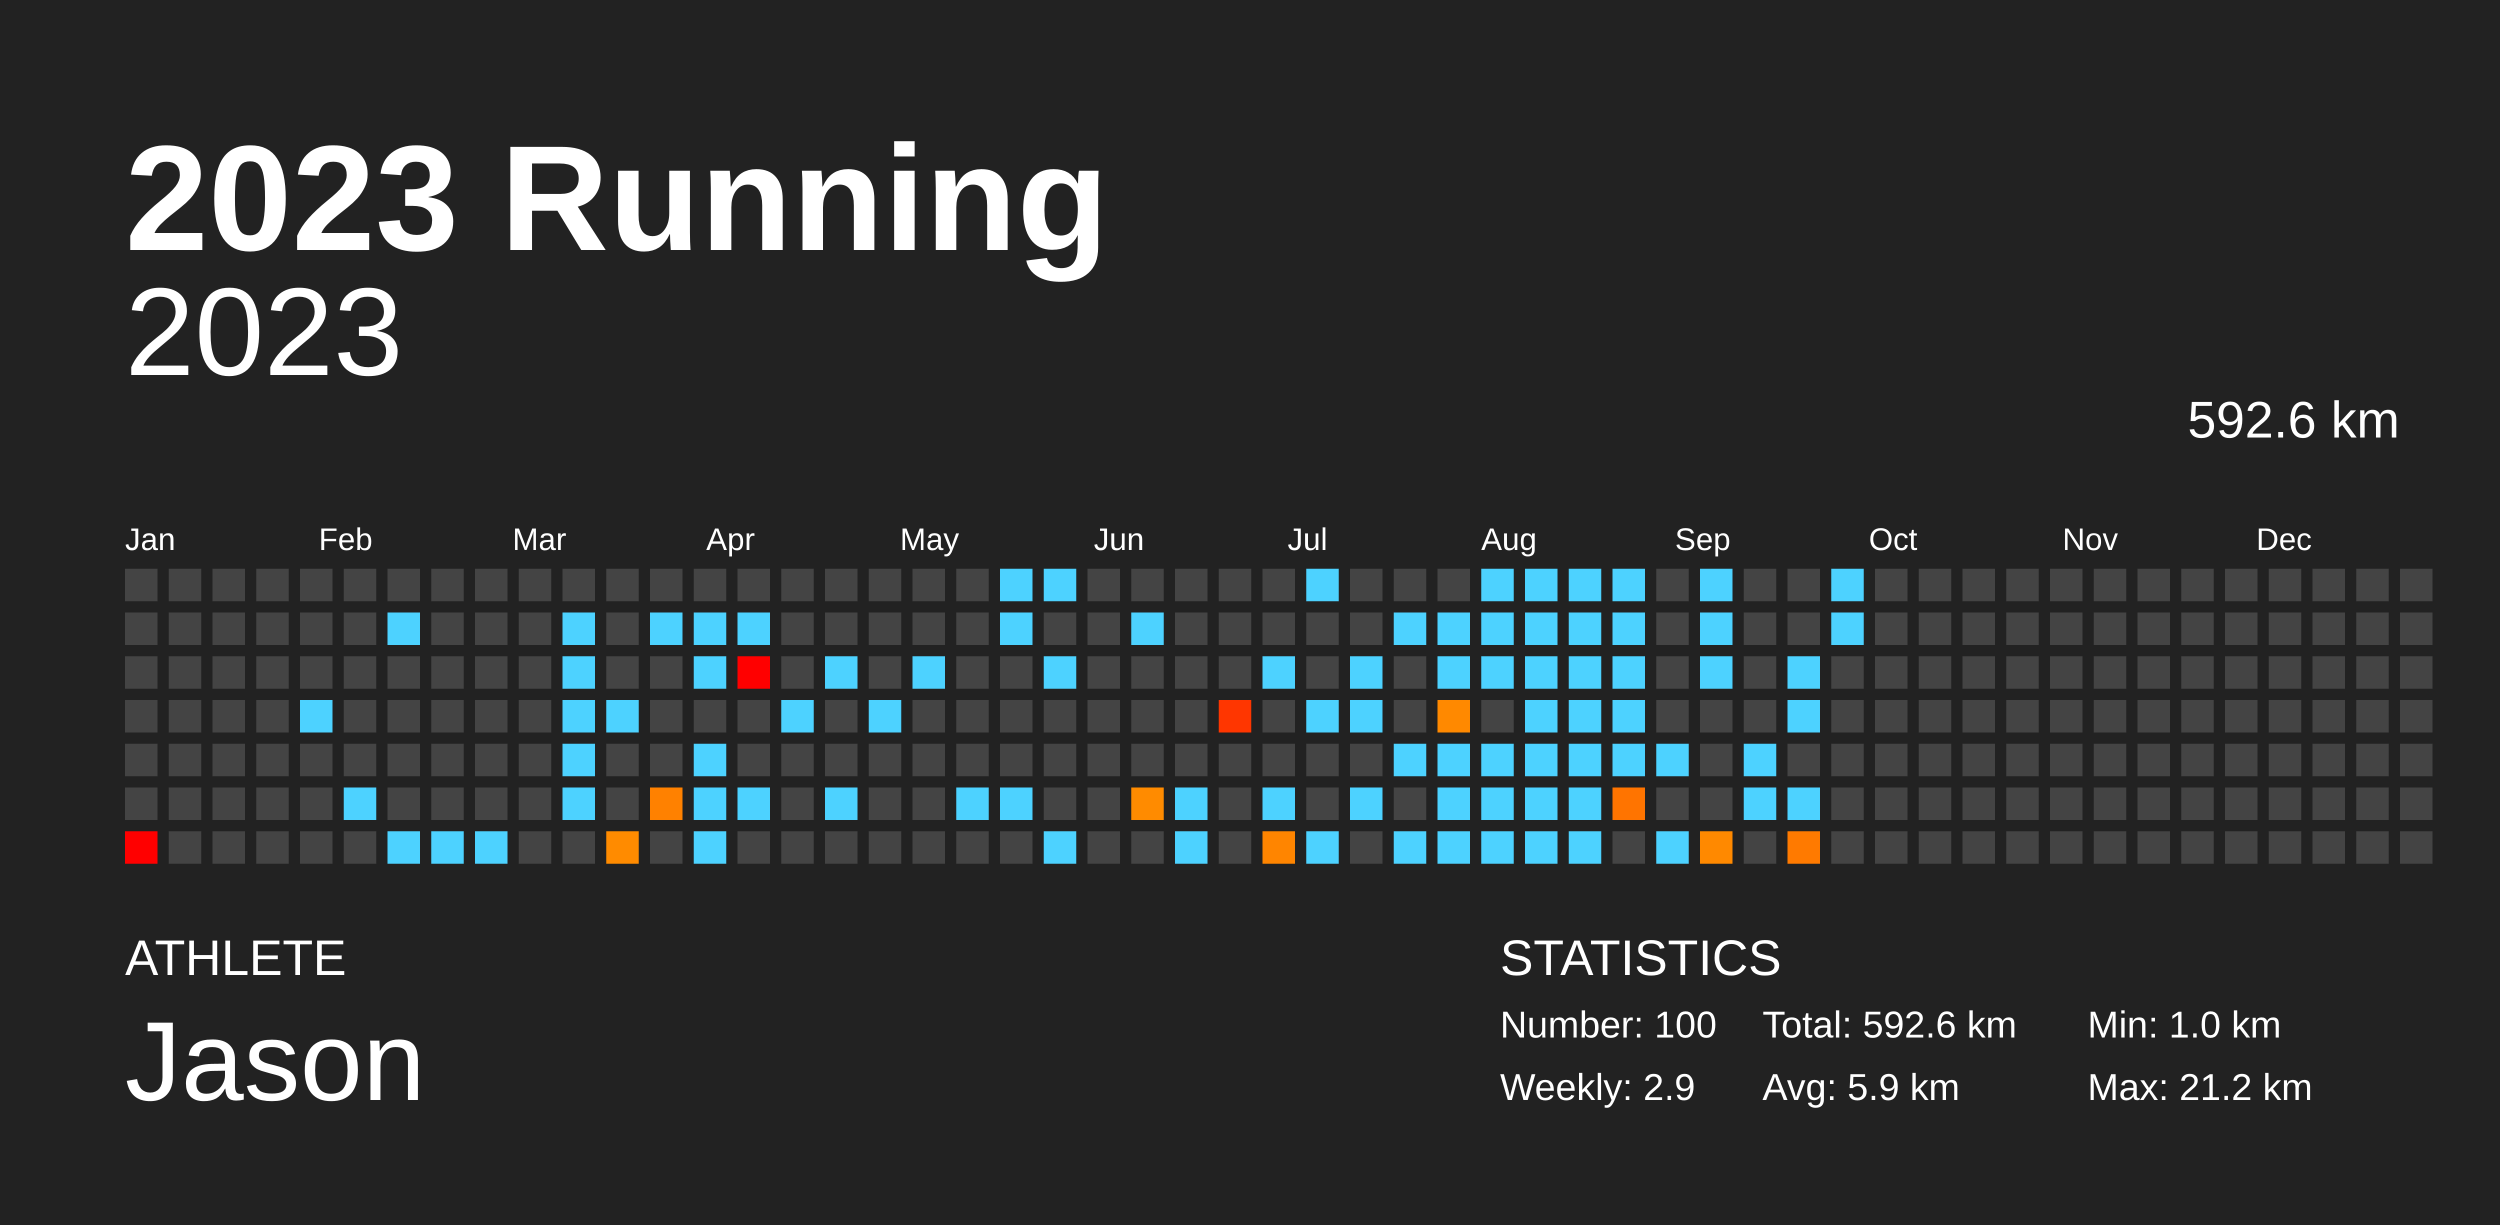
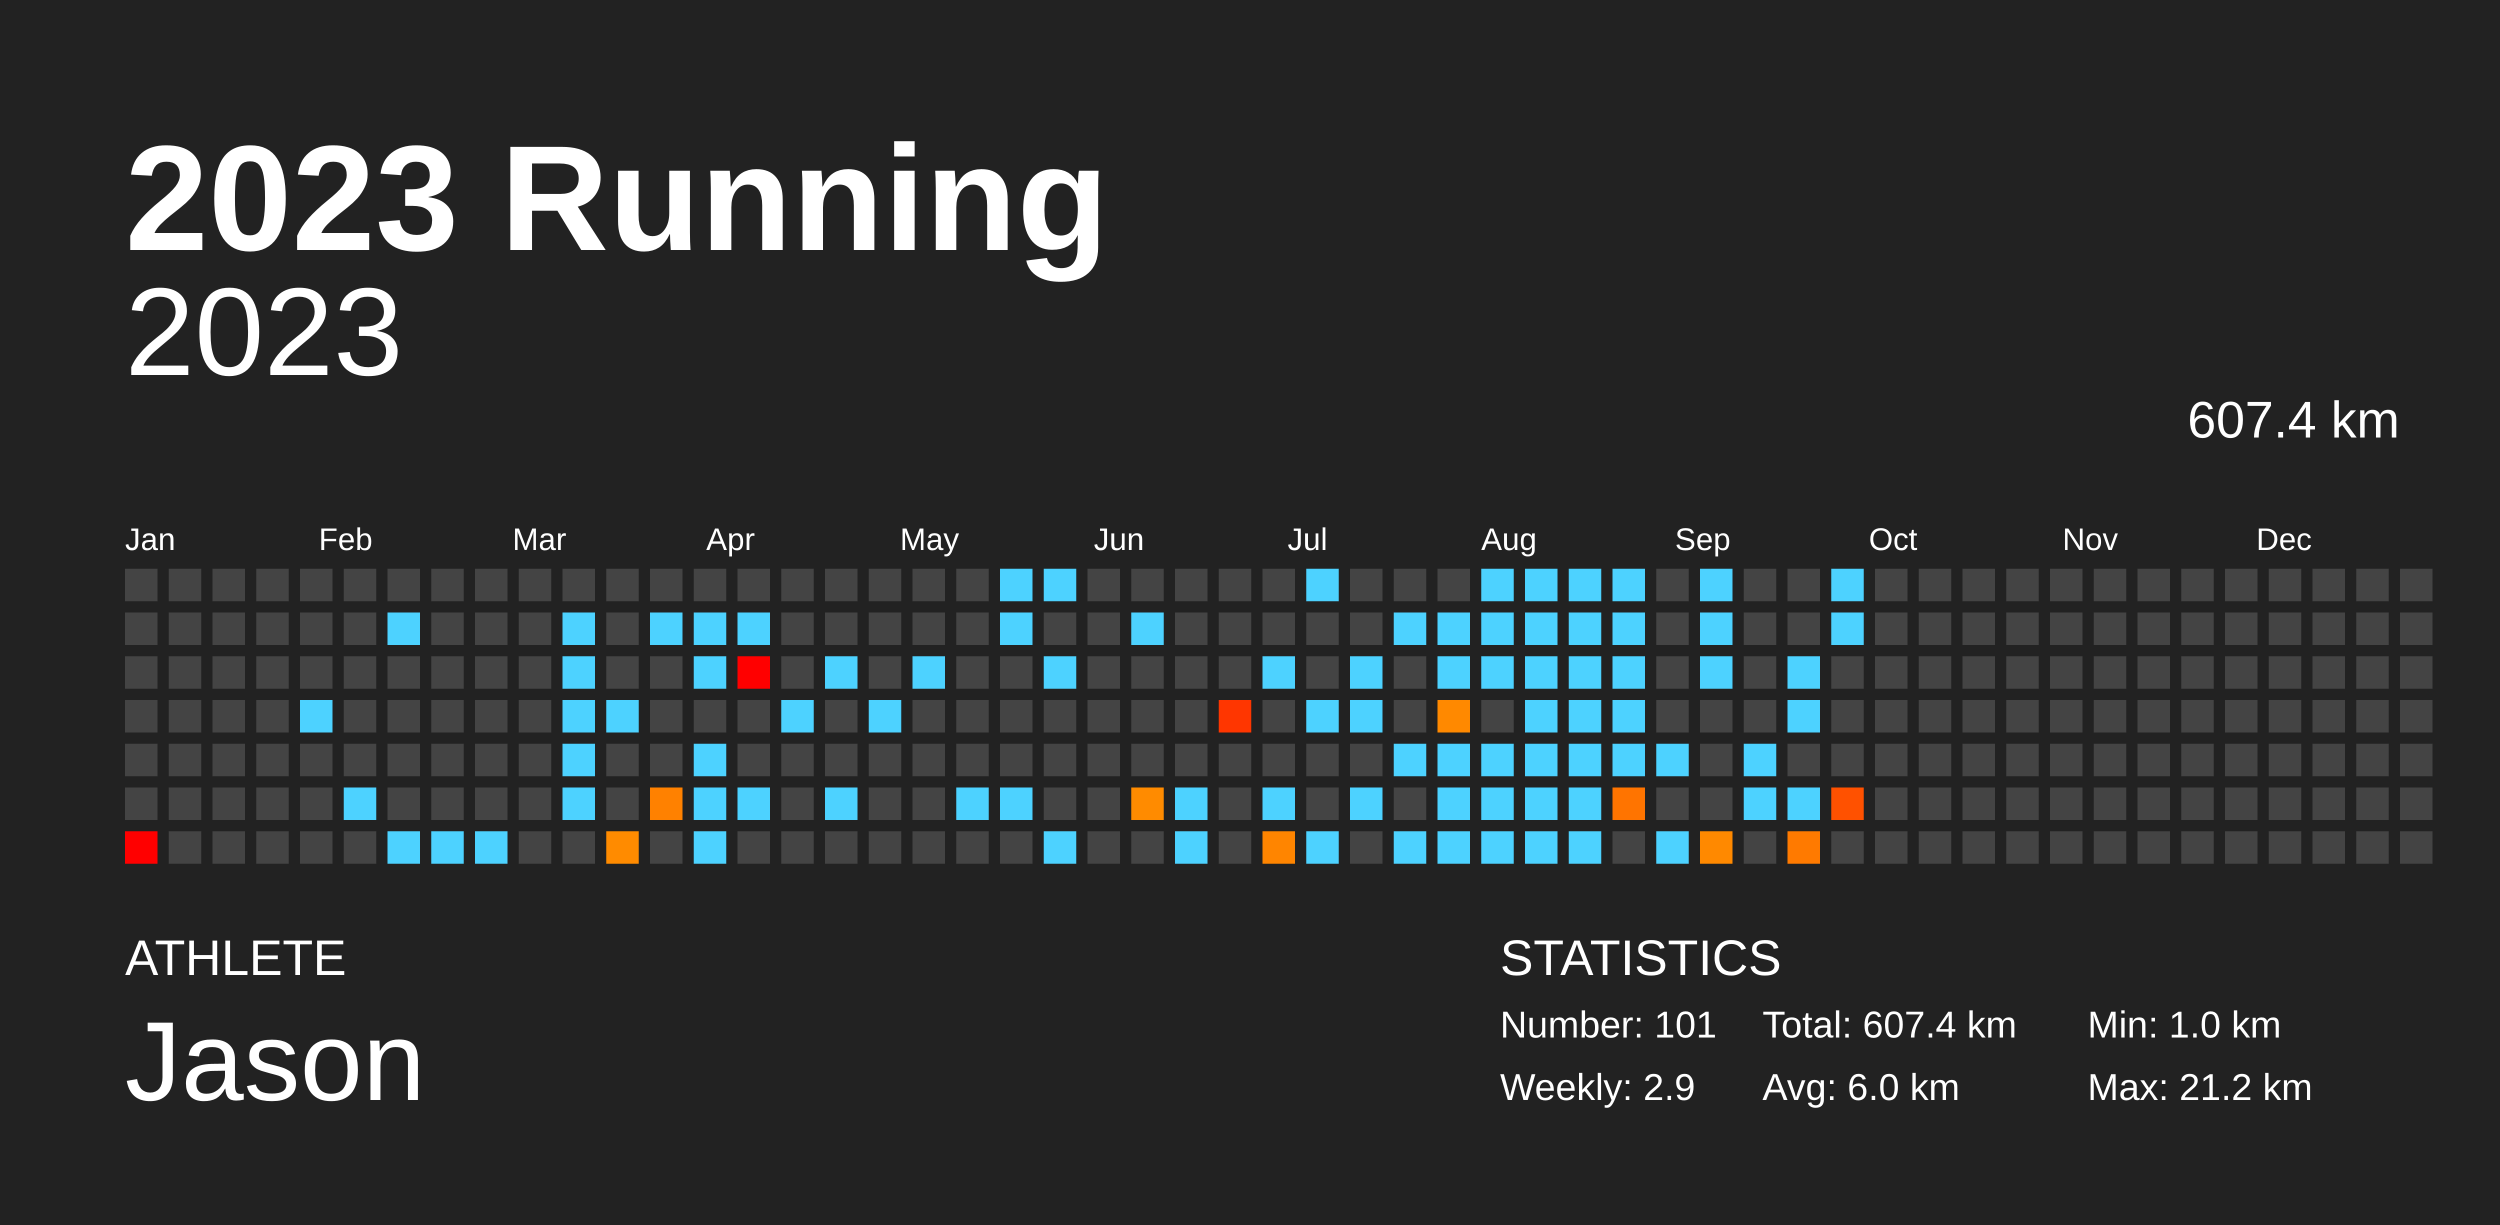
<svg xmlns="http://www.w3.org/2000/svg" baseProfile="full" height="98mm" version="1.1" viewBox="0,0,200,98" width="200mm">
  <defs />
  <rect fill="#222222" height="98" width="200" x="0" y="0" />
  <text fill="#FFFFFF" style="font-size:12px; font-family:Arial; font-weight:bold;" x="10" y="20">2023 Running</text>
  <text fill="#FFFFFF" style="font-size:4px; font-family:Arial" x="10" y="78">ATHLETE</text>
  <text fill="#FFFFFF" style="font-size:9px; font-family:Arial" x="10" y="88">Jason</text>
  <text fill="#FFFFFF" style="font-size:4px; font-family:Arial" x="120" y="78">STATISTICS</text>
-   <text fill="#FFFFFF" style="font-size:3px; font-family:Arial" x="120" y="83">Number: 100</text>
+   <text fill="#FFFFFF" style="font-size:3px; font-family:Arial" x="120" y="83">Number: 101</text>
  <text fill="#FFFFFF" style="font-size:3px; font-family:Arial" x="120" y="88">Weekly: 2.9</text>
-   <text fill="#FFFFFF" style="font-size:3px; font-family:Arial" x="141" y="83">Total: 592.6 km</text>
-   <text fill="#FFFFFF" style="font-size:3px; font-family:Arial" x="141" y="88">Avg: 5.9 km</text>
+   <text fill="#FFFFFF" style="font-size:3px; font-family:Arial" x="141" y="83">Total: 607.4 km</text>
+   <text fill="#FFFFFF" style="font-size:3px; font-family:Arial" x="141" y="88">Avg: 6.0 km</text>
  <text fill="#FFFFFF" style="font-size:3px; font-family:Arial" x="167" y="83">Min: 1.0 km</text>
  <text fill="#FFFFFF" style="font-size:3px; font-family:Arial" x="167" y="88">Max: 21.2 km</text>
  <text alignment-baseline="hanging" fill="#FFFFFF" style="font-size:10.0px; font-family:Arial;" x="10" y="30">2023</text>
-   <text alignment-baseline="hanging" fill="#FFFFFF" style="font-size:4.125px; font-family:Arial;" x="175" y="35">592.6 km</text>
+   <text alignment-baseline="hanging" fill="#FFFFFF" style="font-size:4.125px; font-family:Arial;" x="175" y="35">607.4 km</text>
  <text fill="#FFFFFF" style="font-size:2.5px; font-family:Arial" x="10.0" y="44">Jan</text>
  <text fill="#FFFFFF" style="font-size:2.5px; font-family:Arial" x="25.5" y="44">Feb</text>
  <text fill="#FFFFFF" style="font-size:2.5px; font-family:Arial" x="41.0" y="44">Mar</text>
  <text fill="#FFFFFF" style="font-size:2.5px; font-family:Arial" x="56.5" y="44">Apr</text>
  <text fill="#FFFFFF" style="font-size:2.5px; font-family:Arial" x="72.0" y="44">May</text>
  <text fill="#FFFFFF" style="font-size:2.5px; font-family:Arial" x="87.5" y="44">Jun</text>
  <text fill="#FFFFFF" style="font-size:2.5px; font-family:Arial" x="103.0" y="44">Jul</text>
  <text fill="#FFFFFF" style="font-size:2.5px; font-family:Arial" x="118.5" y="44">Aug</text>
  <text fill="#FFFFFF" style="font-size:2.5px; font-family:Arial" x="134.0" y="44">Sep</text>
  <text fill="#FFFFFF" style="font-size:2.5px; font-family:Arial" x="149.5" y="44">Oct</text>
  <text fill="#FFFFFF" style="font-size:2.5px; font-family:Arial" x="165.0" y="44">Nov</text>
  <text fill="#FFFFFF" style="font-size:2.5px; font-family:Arial" x="180.5" y="44">Dec</text>
  <rect fill="#444444" height="2.6" width="2.6" x="10.0" y="45.5" />
  <rect fill="#444444" height="2.6" width="2.6" x="10.0" y="49.0" />
  <rect fill="#444444" height="2.6" width="2.6" x="10.0" y="52.5" />
  <rect fill="#444444" height="2.6" width="2.6" x="10.0" y="56.0" />
  <rect fill="#444444" height="2.6" width="2.6" x="10.0" y="59.5" />
  <rect fill="#444444" height="2.6" width="2.6" x="10.0" y="63.0" />
  <rect fill="red" height="2.6" width="2.6" x="10.0" y="66.5" />
  <rect fill="#444444" height="2.6" width="2.6" x="13.5" y="45.5" />
  <rect fill="#444444" height="2.6" width="2.6" x="13.5" y="49.0" />
  <rect fill="#444444" height="2.6" width="2.6" x="13.5" y="52.5" />
  <rect fill="#444444" height="2.6" width="2.6" x="13.5" y="56.0" />
  <rect fill="#444444" height="2.6" width="2.6" x="13.5" y="59.5" />
  <rect fill="#444444" height="2.6" width="2.6" x="13.5" y="63.0" />
  <rect fill="#444444" height="2.6" width="2.6" x="13.5" y="66.5" />
  <rect fill="#444444" height="2.6" width="2.6" x="17.0" y="45.5" />
  <rect fill="#444444" height="2.6" width="2.6" x="17.0" y="49.0" />
  <rect fill="#444444" height="2.6" width="2.6" x="17.0" y="52.5" />
  <rect fill="#444444" height="2.6" width="2.6" x="17.0" y="56.0" />
  <rect fill="#444444" height="2.6" width="2.6" x="17.0" y="59.5" />
  <rect fill="#444444" height="2.6" width="2.6" x="17.0" y="63.0" />
  <rect fill="#444444" height="2.6" width="2.6" x="17.0" y="66.5" />
  <rect fill="#444444" height="2.6" width="2.6" x="20.5" y="45.5" />
  <rect fill="#444444" height="2.6" width="2.6" x="20.5" y="49.0" />
  <rect fill="#444444" height="2.6" width="2.6" x="20.5" y="52.5" />
  <rect fill="#444444" height="2.6" width="2.6" x="20.5" y="56.0" />
  <rect fill="#444444" height="2.6" width="2.6" x="20.5" y="59.5" />
  <rect fill="#444444" height="2.6" width="2.6" x="20.5" y="63.0" />
  <rect fill="#444444" height="2.6" width="2.6" x="20.5" y="66.5" />
  <rect fill="#444444" height="2.6" width="2.6" x="24.0" y="45.5" />
  <rect fill="#444444" height="2.6" width="2.6" x="24.0" y="49.0" />
  <rect fill="#444444" height="2.6" width="2.6" x="24.0" y="52.5" />
  <rect fill="#4dd2ff" height="2.6" width="2.6" x="24.0" y="56.0" />
  <rect fill="#444444" height="2.6" width="2.6" x="24.0" y="59.5" />
  <rect fill="#444444" height="2.6" width="2.6" x="24.0" y="63.0" />
  <rect fill="#444444" height="2.6" width="2.6" x="24.0" y="66.5" />
  <rect fill="#444444" height="2.6" width="2.6" x="27.5" y="45.5" />
  <rect fill="#444444" height="2.6" width="2.6" x="27.5" y="49.0" />
  <rect fill="#444444" height="2.6" width="2.6" x="27.5" y="52.5" />
  <rect fill="#444444" height="2.6" width="2.6" x="27.5" y="56.0" />
  <rect fill="#444444" height="2.6" width="2.6" x="27.5" y="59.5" />
  <rect fill="#4dd2ff" height="2.6" width="2.6" x="27.5" y="63.0" />
  <rect fill="#444444" height="2.6" width="2.6" x="27.5" y="66.5" />
  <rect fill="#444444" height="2.6" width="2.6" x="31.0" y="45.5" />
  <rect fill="#4dd2ff" height="2.6" width="2.6" x="31.0" y="49.0" />
  <rect fill="#444444" height="2.6" width="2.6" x="31.0" y="52.5" />
  <rect fill="#444444" height="2.6" width="2.6" x="31.0" y="56.0" />
  <rect fill="#444444" height="2.6" width="2.6" x="31.0" y="59.5" />
  <rect fill="#444444" height="2.6" width="2.6" x="31.0" y="63.0" />
  <rect fill="#4dd2ff" height="2.6" width="2.6" x="31.0" y="66.5" />
  <rect fill="#444444" height="2.6" width="2.6" x="34.5" y="45.5" />
  <rect fill="#444444" height="2.6" width="2.6" x="34.5" y="49.0" />
  <rect fill="#444444" height="2.6" width="2.6" x="34.5" y="52.5" />
  <rect fill="#444444" height="2.6" width="2.6" x="34.5" y="56.0" />
  <rect fill="#444444" height="2.6" width="2.6" x="34.5" y="59.5" />
  <rect fill="#444444" height="2.6" width="2.6" x="34.5" y="63.0" />
  <rect fill="#4dd2ff" height="2.6" width="2.6" x="34.5" y="66.5" />
  <rect fill="#444444" height="2.6" width="2.6" x="38.0" y="45.5" />
  <rect fill="#444444" height="2.6" width="2.6" x="38.0" y="49.0" />
  <rect fill="#444444" height="2.6" width="2.6" x="38.0" y="52.5" />
  <rect fill="#444444" height="2.6" width="2.6" x="38.0" y="56.0" />
  <rect fill="#444444" height="2.6" width="2.6" x="38.0" y="59.5" />
  <rect fill="#444444" height="2.6" width="2.6" x="38.0" y="63.0" />
  <rect fill="#4dd2ff" height="2.6" width="2.6" x="38.0" y="66.5" />
  <rect fill="#444444" height="2.6" width="2.6" x="41.5" y="45.5" />
  <rect fill="#444444" height="2.6" width="2.6" x="41.5" y="49.0" />
  <rect fill="#444444" height="2.6" width="2.6" x="41.5" y="52.5" />
  <rect fill="#444444" height="2.6" width="2.6" x="41.5" y="56.0" />
  <rect fill="#444444" height="2.6" width="2.6" x="41.5" y="59.5" />
  <rect fill="#444444" height="2.6" width="2.6" x="41.5" y="63.0" />
  <rect fill="#444444" height="2.6" width="2.6" x="41.5" y="66.5" />
  <rect fill="#444444" height="2.6" width="2.6" x="45.0" y="45.5" />
  <rect fill="#4dd2ff" height="2.6" width="2.6" x="45.0" y="49.0" />
  <rect fill="#4dd2ff" height="2.6" width="2.6" x="45.0" y="52.5" />
  <rect fill="#4dd2ff" height="2.6" width="2.6" x="45.0" y="56.0" />
  <rect fill="#4dd2ff" height="2.6" width="2.6" x="45.0" y="59.5" />
  <rect fill="#4dd2ff" height="2.6" width="2.6" x="45.0" y="63.0" />
  <rect fill="#444444" height="2.6" width="2.6" x="45.0" y="66.5" />
  <rect fill="#444444" height="2.6" width="2.6" x="48.5" y="45.5" />
  <rect fill="#444444" height="2.6" width="2.6" x="48.5" y="49.0" />
  <rect fill="#444444" height="2.6" width="2.6" x="48.5" y="52.5" />
  <rect fill="#4dd2ff" height="2.6" width="2.6" x="48.5" y="56.0" />
  <rect fill="#444444" height="2.6" width="2.6" x="48.5" y="59.5" />
  <rect fill="#444444" height="2.6" width="2.6" x="48.5" y="63.0" />
  <rect fill="#ff8b00" height="2.6" width="2.6" x="48.5" y="66.5" />
  <rect fill="#444444" height="2.6" width="2.6" x="52.0" y="45.5" />
  <rect fill="#4dd2ff" height="2.6" width="2.6" x="52.0" y="49.0" />
  <rect fill="#444444" height="2.6" width="2.6" x="52.0" y="52.5" />
  <rect fill="#444444" height="2.6" width="2.6" x="52.0" y="56.0" />
  <rect fill="#444444" height="2.6" width="2.6" x="52.0" y="59.5" />
  <rect fill="#ff8100" height="2.6" width="2.6" x="52.0" y="63.0" />
  <rect fill="#444444" height="2.6" width="2.6" x="52.0" y="66.5" />
  <rect fill="#444444" height="2.6" width="2.6" x="55.5" y="45.5" />
  <rect fill="#4dd2ff" height="2.6" width="2.6" x="55.5" y="49.0" />
  <rect fill="#4dd2ff" height="2.6" width="2.6" x="55.5" y="52.5" />
  <rect fill="#444444" height="2.6" width="2.6" x="55.5" y="56.0" />
  <rect fill="#4dd2ff" height="2.6" width="2.6" x="55.5" y="59.5" />
  <rect fill="#4dd2ff" height="2.6" width="2.6" x="55.5" y="63.0" />
  <rect fill="#4dd2ff" height="2.6" width="2.6" x="55.5" y="66.5" />
  <rect fill="#444444" height="2.6" width="2.6" x="59.0" y="45.5" />
  <rect fill="#4dd2ff" height="2.6" width="2.6" x="59.0" y="49.0" />
  <rect fill="red" height="2.6" width="2.6" x="59.0" y="52.5" />
  <rect fill="#444444" height="2.6" width="2.6" x="59.0" y="56.0" />
  <rect fill="#444444" height="2.6" width="2.6" x="59.0" y="59.5" />
  <rect fill="#4dd2ff" height="2.6" width="2.6" x="59.0" y="63.0" />
  <rect fill="#444444" height="2.6" width="2.6" x="59.0" y="66.5" />
  <rect fill="#444444" height="2.6" width="2.6" x="62.5" y="45.5" />
  <rect fill="#444444" height="2.6" width="2.6" x="62.5" y="49.0" />
  <rect fill="#444444" height="2.6" width="2.6" x="62.5" y="52.5" />
  <rect fill="#4dd2ff" height="2.6" width="2.6" x="62.5" y="56.0" />
  <rect fill="#444444" height="2.6" width="2.6" x="62.5" y="59.5" />
  <rect fill="#444444" height="2.6" width="2.6" x="62.5" y="63.0" />
  <rect fill="#444444" height="2.6" width="2.6" x="62.5" y="66.5" />
  <rect fill="#444444" height="2.6" width="2.6" x="66.0" y="45.5" />
  <rect fill="#444444" height="2.6" width="2.6" x="66.0" y="49.0" />
  <rect fill="#4dd2ff" height="2.6" width="2.6" x="66.0" y="52.5" />
  <rect fill="#444444" height="2.6" width="2.6" x="66.0" y="56.0" />
  <rect fill="#444444" height="2.6" width="2.6" x="66.0" y="59.5" />
  <rect fill="#4dd2ff" height="2.6" width="2.6" x="66.0" y="63.0" />
  <rect fill="#444444" height="2.6" width="2.6" x="66.0" y="66.5" />
  <rect fill="#444444" height="2.6" width="2.6" x="69.5" y="45.5" />
  <rect fill="#444444" height="2.6" width="2.6" x="69.5" y="49.0" />
  <rect fill="#444444" height="2.6" width="2.6" x="69.5" y="52.5" />
  <rect fill="#4dd2ff" height="2.6" width="2.6" x="69.5" y="56.0" />
  <rect fill="#444444" height="2.6" width="2.6" x="69.5" y="59.5" />
  <rect fill="#444444" height="2.6" width="2.6" x="69.5" y="63.0" />
  <rect fill="#444444" height="2.6" width="2.6" x="69.5" y="66.5" />
  <rect fill="#444444" height="2.6" width="2.6" x="73.0" y="45.5" />
  <rect fill="#444444" height="2.6" width="2.6" x="73.0" y="49.0" />
  <rect fill="#4dd2ff" height="2.6" width="2.6" x="73.0" y="52.5" />
  <rect fill="#444444" height="2.6" width="2.6" x="73.0" y="56.0" />
  <rect fill="#444444" height="2.6" width="2.6" x="73.0" y="59.5" />
  <rect fill="#444444" height="2.6" width="2.6" x="73.0" y="63.0" />
  <rect fill="#444444" height="2.6" width="2.6" x="73.0" y="66.5" />
  <rect fill="#444444" height="2.6" width="2.6" x="76.5" y="45.5" />
  <rect fill="#444444" height="2.6" width="2.6" x="76.5" y="49.0" />
  <rect fill="#444444" height="2.6" width="2.6" x="76.5" y="52.5" />
  <rect fill="#444444" height="2.6" width="2.6" x="76.5" y="56.0" />
  <rect fill="#444444" height="2.6" width="2.6" x="76.5" y="59.5" />
  <rect fill="#4dd2ff" height="2.6" width="2.6" x="76.5" y="63.0" />
  <rect fill="#444444" height="2.6" width="2.6" x="76.5" y="66.5" />
  <rect fill="#4dd2ff" height="2.6" width="2.6" x="80.0" y="45.5" />
  <rect fill="#4dd2ff" height="2.6" width="2.6" x="80.0" y="49.0" />
  <rect fill="#444444" height="2.6" width="2.6" x="80.0" y="52.5" />
  <rect fill="#444444" height="2.6" width="2.6" x="80.0" y="56.0" />
  <rect fill="#444444" height="2.6" width="2.6" x="80.0" y="59.5" />
  <rect fill="#4dd2ff" height="2.6" width="2.6" x="80.0" y="63.0" />
  <rect fill="#444444" height="2.6" width="2.6" x="80.0" y="66.5" />
  <rect fill="#4dd2ff" height="2.6" width="2.6" x="83.5" y="45.5" />
  <rect fill="#444444" height="2.6" width="2.6" x="83.5" y="49.0" />
  <rect fill="#4dd2ff" height="2.6" width="2.6" x="83.5" y="52.5" />
  <rect fill="#444444" height="2.6" width="2.6" x="83.5" y="56.0" />
  <rect fill="#444444" height="2.6" width="2.6" x="83.5" y="59.5" />
  <rect fill="#444444" height="2.6" width="2.6" x="83.5" y="63.0" />
  <rect fill="#4dd2ff" height="2.6" width="2.6" x="83.5" y="66.5" />
  <rect fill="#444444" height="2.6" width="2.6" x="87.0" y="45.5" />
  <rect fill="#444444" height="2.6" width="2.6" x="87.0" y="49.0" />
  <rect fill="#444444" height="2.6" width="2.6" x="87.0" y="52.5" />
  <rect fill="#444444" height="2.6" width="2.6" x="87.0" y="56.0" />
  <rect fill="#444444" height="2.6" width="2.6" x="87.0" y="59.5" />
  <rect fill="#444444" height="2.6" width="2.6" x="87.0" y="63.0" />
  <rect fill="#444444" height="2.6" width="2.6" x="87.0" y="66.5" />
  <rect fill="#444444" height="2.6" width="2.6" x="90.5" y="45.5" />
  <rect fill="#4dd2ff" height="2.6" width="2.6" x="90.5" y="49.0" />
  <rect fill="#444444" height="2.6" width="2.6" x="90.5" y="52.5" />
  <rect fill="#444444" height="2.6" width="2.6" x="90.5" y="56.0" />
  <rect fill="#444444" height="2.6" width="2.6" x="90.5" y="59.5" />
  <rect fill="#ff8b00" height="2.6" width="2.6" x="90.5" y="63.0" />
  <rect fill="#444444" height="2.6" width="2.6" x="90.5" y="66.5" />
  <rect fill="#444444" height="2.6" width="2.6" x="94.0" y="45.5" />
  <rect fill="#444444" height="2.6" width="2.6" x="94.0" y="49.0" />
  <rect fill="#444444" height="2.6" width="2.6" x="94.0" y="52.5" />
  <rect fill="#444444" height="2.6" width="2.6" x="94.0" y="56.0" />
  <rect fill="#444444" height="2.6" width="2.6" x="94.0" y="59.5" />
  <rect fill="#4dd2ff" height="2.6" width="2.6" x="94.0" y="63.0" />
  <rect fill="#4dd2ff" height="2.6" width="2.6" x="94.0" y="66.5" />
  <rect fill="#444444" height="2.6" width="2.6" x="97.5" y="45.5" />
  <rect fill="#444444" height="2.6" width="2.6" x="97.5" y="49.0" />
  <rect fill="#444444" height="2.6" width="2.6" x="97.5" y="52.5" />
  <rect fill="#ff3600" height="2.6" width="2.6" x="97.5" y="56.0" />
  <rect fill="#444444" height="2.6" width="2.6" x="97.5" y="59.5" />
  <rect fill="#444444" height="2.6" width="2.6" x="97.5" y="63.0" />
  <rect fill="#444444" height="2.6" width="2.6" x="97.5" y="66.5" />
  <rect fill="#444444" height="2.6" width="2.6" x="101.0" y="45.5" />
  <rect fill="#444444" height="2.6" width="2.6" x="101.0" y="49.0" />
  <rect fill="#4dd2ff" height="2.6" width="2.6" x="101.0" y="52.5" />
  <rect fill="#444444" height="2.6" width="2.6" x="101.0" y="56.0" />
  <rect fill="#444444" height="2.6" width="2.6" x="101.0" y="59.5" />
  <rect fill="#4dd2ff" height="2.6" width="2.6" x="101.0" y="63.0" />
  <rect fill="#ff8500" height="2.6" width="2.6" x="101.0" y="66.5" />
  <rect fill="#4dd2ff" height="2.6" width="2.6" x="104.5" y="45.5" />
  <rect fill="#444444" height="2.6" width="2.6" x="104.5" y="49.0" />
  <rect fill="#444444" height="2.6" width="2.6" x="104.5" y="52.5" />
  <rect fill="#4dd2ff" height="2.6" width="2.6" x="104.5" y="56.0" />
  <rect fill="#444444" height="2.6" width="2.6" x="104.5" y="59.5" />
  <rect fill="#444444" height="2.6" width="2.6" x="104.5" y="63.0" />
  <rect fill="#4dd2ff" height="2.6" width="2.6" x="104.5" y="66.5" />
  <rect fill="#444444" height="2.6" width="2.6" x="108.0" y="45.5" />
  <rect fill="#444444" height="2.6" width="2.6" x="108.0" y="49.0" />
  <rect fill="#4dd2ff" height="2.6" width="2.6" x="108.0" y="52.5" />
  <rect fill="#4dd2ff" height="2.6" width="2.6" x="108.0" y="56.0" />
  <rect fill="#444444" height="2.6" width="2.6" x="108.0" y="59.5" />
  <rect fill="#4dd2ff" height="2.6" width="2.6" x="108.0" y="63.0" />
  <rect fill="#444444" height="2.6" width="2.6" x="108.0" y="66.5" />
  <rect fill="#444444" height="2.6" width="2.6" x="111.5" y="45.5" />
  <rect fill="#4dd2ff" height="2.6" width="2.6" x="111.5" y="49.0" />
  <rect fill="#444444" height="2.6" width="2.6" x="111.5" y="52.5" />
  <rect fill="#444444" height="2.6" width="2.6" x="111.5" y="56.0" />
  <rect fill="#4dd2ff" height="2.6" width="2.6" x="111.5" y="59.5" />
  <rect fill="#444444" height="2.6" width="2.6" x="111.5" y="63.0" />
  <rect fill="#4dd2ff" height="2.6" width="2.6" x="111.5" y="66.5" />
  <rect fill="#444444" height="2.6" width="2.6" x="115.0" y="45.5" />
  <rect fill="#4dd2ff" height="2.6" width="2.6" x="115.0" y="49.0" />
  <rect fill="#4dd2ff" height="2.6" width="2.6" x="115.0" y="52.5" />
  <rect fill="#ff8900" height="2.6" width="2.6" x="115.0" y="56.0" />
  <rect fill="#4dd2ff" height="2.6" width="2.6" x="115.0" y="59.5" />
  <rect fill="#4dd2ff" height="2.6" width="2.6" x="115.0" y="63.0" />
  <rect fill="#4dd2ff" height="2.6" width="2.6" x="115.0" y="66.5" />
  <rect fill="#4dd2ff" height="2.6" width="2.6" x="118.5" y="45.5" />
  <rect fill="#4dd2ff" height="2.6" width="2.6" x="118.5" y="49.0" />
  <rect fill="#4dd2ff" height="2.6" width="2.6" x="118.5" y="52.5" />
  <rect fill="#444444" height="2.6" width="2.6" x="118.5" y="56.0" />
  <rect fill="#4dd2ff" height="2.6" width="2.6" x="118.5" y="59.5" />
  <rect fill="#4dd2ff" height="2.6" width="2.6" x="118.5" y="63.0" />
  <rect fill="#4dd2ff" height="2.6" width="2.6" x="118.5" y="66.5" />
  <rect fill="#4dd2ff" height="2.6" width="2.6" x="122.0" y="45.5" />
  <rect fill="#4dd2ff" height="2.6" width="2.6" x="122.0" y="49.0" />
  <rect fill="#4dd2ff" height="2.6" width="2.6" x="122.0" y="52.5" />
  <rect fill="#4dd2ff" height="2.6" width="2.6" x="122.0" y="56.0" />
  <rect fill="#4dd2ff" height="2.6" width="2.6" x="122.0" y="59.5" />
  <rect fill="#4dd2ff" height="2.6" width="2.6" x="122.0" y="63.0" />
  <rect fill="#4dd2ff" height="2.6" width="2.6" x="122.0" y="66.5" />
  <rect fill="#4dd2ff" height="2.6" width="2.6" x="125.5" y="45.5" />
  <rect fill="#4dd2ff" height="2.6" width="2.6" x="125.5" y="49.0" />
  <rect fill="#4dd2ff" height="2.6" width="2.6" x="125.5" y="52.5" />
  <rect fill="#4dd2ff" height="2.6" width="2.6" x="125.5" y="56.0" />
  <rect fill="#4dd2ff" height="2.6" width="2.6" x="125.5" y="59.5" />
  <rect fill="#4dd2ff" height="2.6" width="2.6" x="125.5" y="63.0" />
  <rect fill="#4dd2ff" height="2.6" width="2.6" x="125.5" y="66.5" />
  <rect fill="#4dd2ff" height="2.6" width="2.6" x="129.0" y="45.5" />
  <rect fill="#4dd2ff" height="2.6" width="2.6" x="129.0" y="49.0" />
  <rect fill="#4dd2ff" height="2.6" width="2.6" x="129.0" y="52.5" />
  <rect fill="#4dd2ff" height="2.6" width="2.6" x="129.0" y="56.0" />
  <rect fill="#4dd2ff" height="2.6" width="2.6" x="129.0" y="59.5" />
  <rect fill="#ff7400" height="2.6" width="2.6" x="129.0" y="63.0" />
  <rect fill="#444444" height="2.6" width="2.6" x="129.0" y="66.5" />
  <rect fill="#444444" height="2.6" width="2.6" x="132.5" y="45.5" />
  <rect fill="#444444" height="2.6" width="2.6" x="132.5" y="49.0" />
  <rect fill="#444444" height="2.6" width="2.6" x="132.5" y="52.5" />
  <rect fill="#444444" height="2.6" width="2.6" x="132.5" y="56.0" />
  <rect fill="#4dd2ff" height="2.6" width="2.6" x="132.5" y="59.5" />
  <rect fill="#444444" height="2.6" width="2.6" x="132.5" y="63.0" />
  <rect fill="#4dd2ff" height="2.6" width="2.6" x="132.5" y="66.5" />
  <rect fill="#4dd2ff" height="2.6" width="2.6" x="136.0" y="45.5" />
  <rect fill="#4dd2ff" height="2.6" width="2.6" x="136.0" y="49.0" />
  <rect fill="#4dd2ff" height="2.6" width="2.6" x="136.0" y="52.5" />
  <rect fill="#444444" height="2.6" width="2.6" x="136.0" y="56.0" />
  <rect fill="#444444" height="2.6" width="2.6" x="136.0" y="59.5" />
  <rect fill="#444444" height="2.6" width="2.6" x="136.0" y="63.0" />
  <rect fill="#ff8900" height="2.6" width="2.6" x="136.0" y="66.5" />
  <rect fill="#444444" height="2.6" width="2.6" x="139.5" y="45.5" />
  <rect fill="#444444" height="2.6" width="2.6" x="139.5" y="49.0" />
  <rect fill="#444444" height="2.6" width="2.6" x="139.5" y="52.5" />
  <rect fill="#444444" height="2.6" width="2.6" x="139.5" y="56.0" />
  <rect fill="#4dd2ff" height="2.6" width="2.6" x="139.5" y="59.5" />
  <rect fill="#4dd2ff" height="2.6" width="2.6" x="139.5" y="63.0" />
  <rect fill="#444444" height="2.6" width="2.6" x="139.5" y="66.5" />
  <rect fill="#444444" height="2.6" width="2.6" x="143.0" y="45.5" />
  <rect fill="#444444" height="2.6" width="2.6" x="143.0" y="49.0" />
  <rect fill="#4dd2ff" height="2.6" width="2.6" x="143.0" y="52.5" />
  <rect fill="#4dd2ff" height="2.6" width="2.6" x="143.0" y="56.0" />
  <rect fill="#444444" height="2.6" width="2.6" x="143.0" y="59.5" />
  <rect fill="#4dd2ff" height="2.6" width="2.6" x="143.0" y="63.0" />
  <rect fill="#ff7a00" height="2.6" width="2.6" x="143.0" y="66.5" />
  <rect fill="#4dd2ff" height="2.6" width="2.6" x="146.5" y="45.5" />
  <rect fill="#4dd2ff" height="2.6" width="2.6" x="146.5" y="49.0" />
  <rect fill="#444444" height="2.6" width="2.6" x="146.5" y="52.5" />
  <rect fill="#444444" height="2.6" width="2.6" x="146.5" y="56.0" />
  <rect fill="#444444" height="2.6" width="2.6" x="146.5" y="59.5" />
-   <rect fill="#444444" height="2.6" width="2.6" x="146.5" y="63.0" />
+   <rect fill="#ff5100" height="2.6" width="2.6" x="146.5" y="63.0" />
  <rect fill="#444444" height="2.6" width="2.6" x="146.5" y="66.5" />
  <rect fill="#444444" height="2.6" width="2.6" x="150.0" y="45.5" />
  <rect fill="#444444" height="2.6" width="2.6" x="150.0" y="49.0" />
  <rect fill="#444444" height="2.6" width="2.6" x="150.0" y="52.5" />
  <rect fill="#444444" height="2.6" width="2.6" x="150.0" y="56.0" />
  <rect fill="#444444" height="2.6" width="2.6" x="150.0" y="59.5" />
  <rect fill="#444444" height="2.6" width="2.6" x="150.0" y="63.0" />
  <rect fill="#444444" height="2.6" width="2.6" x="150.0" y="66.5" />
  <rect fill="#444444" height="2.6" width="2.6" x="153.5" y="45.5" />
  <rect fill="#444444" height="2.6" width="2.6" x="153.5" y="49.0" />
  <rect fill="#444444" height="2.6" width="2.6" x="153.5" y="52.5" />
  <rect fill="#444444" height="2.6" width="2.6" x="153.5" y="56.0" />
  <rect fill="#444444" height="2.6" width="2.6" x="153.5" y="59.5" />
  <rect fill="#444444" height="2.6" width="2.6" x="153.5" y="63.0" />
  <rect fill="#444444" height="2.6" width="2.6" x="153.5" y="66.5" />
  <rect fill="#444444" height="2.6" width="2.6" x="157.0" y="45.5" />
  <rect fill="#444444" height="2.6" width="2.6" x="157.0" y="49.0" />
  <rect fill="#444444" height="2.6" width="2.6" x="157.0" y="52.5" />
  <rect fill="#444444" height="2.6" width="2.6" x="157.0" y="56.0" />
  <rect fill="#444444" height="2.6" width="2.6" x="157.0" y="59.5" />
  <rect fill="#444444" height="2.6" width="2.6" x="157.0" y="63.0" />
  <rect fill="#444444" height="2.6" width="2.6" x="157.0" y="66.5" />
  <rect fill="#444444" height="2.6" width="2.6" x="160.5" y="45.5" />
  <rect fill="#444444" height="2.6" width="2.6" x="160.5" y="49.0" />
  <rect fill="#444444" height="2.6" width="2.6" x="160.5" y="52.5" />
  <rect fill="#444444" height="2.6" width="2.6" x="160.5" y="56.0" />
  <rect fill="#444444" height="2.6" width="2.6" x="160.5" y="59.5" />
  <rect fill="#444444" height="2.6" width="2.6" x="160.5" y="63.0" />
  <rect fill="#444444" height="2.6" width="2.6" x="160.5" y="66.5" />
  <rect fill="#444444" height="2.6" width="2.6" x="164.0" y="45.5" />
  <rect fill="#444444" height="2.6" width="2.6" x="164.0" y="49.0" />
  <rect fill="#444444" height="2.6" width="2.6" x="164.0" y="52.5" />
  <rect fill="#444444" height="2.6" width="2.6" x="164.0" y="56.0" />
  <rect fill="#444444" height="2.6" width="2.6" x="164.0" y="59.5" />
  <rect fill="#444444" height="2.6" width="2.6" x="164.0" y="63.0" />
  <rect fill="#444444" height="2.6" width="2.6" x="164.0" y="66.5" />
  <rect fill="#444444" height="2.6" width="2.6" x="167.5" y="45.5" />
  <rect fill="#444444" height="2.6" width="2.6" x="167.5" y="49.0" />
  <rect fill="#444444" height="2.6" width="2.6" x="167.5" y="52.5" />
  <rect fill="#444444" height="2.6" width="2.6" x="167.5" y="56.0" />
  <rect fill="#444444" height="2.6" width="2.6" x="167.5" y="59.5" />
  <rect fill="#444444" height="2.6" width="2.6" x="167.5" y="63.0" />
  <rect fill="#444444" height="2.6" width="2.6" x="167.5" y="66.5" />
  <rect fill="#444444" height="2.6" width="2.6" x="171.0" y="45.5" />
  <rect fill="#444444" height="2.6" width="2.6" x="171.0" y="49.0" />
  <rect fill="#444444" height="2.6" width="2.6" x="171.0" y="52.5" />
  <rect fill="#444444" height="2.6" width="2.6" x="171.0" y="56.0" />
  <rect fill="#444444" height="2.6" width="2.6" x="171.0" y="59.5" />
  <rect fill="#444444" height="2.6" width="2.6" x="171.0" y="63.0" />
  <rect fill="#444444" height="2.6" width="2.6" x="171.0" y="66.5" />
  <rect fill="#444444" height="2.6" width="2.6" x="174.5" y="45.5" />
  <rect fill="#444444" height="2.6" width="2.6" x="174.5" y="49.0" />
  <rect fill="#444444" height="2.6" width="2.6" x="174.5" y="52.5" />
  <rect fill="#444444" height="2.6" width="2.6" x="174.5" y="56.0" />
  <rect fill="#444444" height="2.6" width="2.6" x="174.5" y="59.5" />
  <rect fill="#444444" height="2.6" width="2.6" x="174.5" y="63.0" />
  <rect fill="#444444" height="2.6" width="2.6" x="174.5" y="66.5" />
  <rect fill="#444444" height="2.6" width="2.6" x="178.0" y="45.5" />
  <rect fill="#444444" height="2.6" width="2.6" x="178.0" y="49.0" />
  <rect fill="#444444" height="2.6" width="2.6" x="178.0" y="52.5" />
  <rect fill="#444444" height="2.6" width="2.6" x="178.0" y="56.0" />
  <rect fill="#444444" height="2.6" width="2.6" x="178.0" y="59.5" />
  <rect fill="#444444" height="2.6" width="2.6" x="178.0" y="63.0" />
  <rect fill="#444444" height="2.6" width="2.6" x="178.0" y="66.5" />
  <rect fill="#444444" height="2.6" width="2.6" x="181.5" y="45.5" />
  <rect fill="#444444" height="2.6" width="2.6" x="181.5" y="49.0" />
  <rect fill="#444444" height="2.6" width="2.6" x="181.5" y="52.5" />
  <rect fill="#444444" height="2.6" width="2.6" x="181.5" y="56.0" />
  <rect fill="#444444" height="2.6" width="2.6" x="181.5" y="59.5" />
  <rect fill="#444444" height="2.6" width="2.6" x="181.5" y="63.0" />
  <rect fill="#444444" height="2.6" width="2.6" x="181.5" y="66.5" />
  <rect fill="#444444" height="2.6" width="2.6" x="185.0" y="45.5" />
  <rect fill="#444444" height="2.6" width="2.6" x="185.0" y="49.0" />
  <rect fill="#444444" height="2.6" width="2.6" x="185.0" y="52.5" />
  <rect fill="#444444" height="2.6" width="2.6" x="185.0" y="56.0" />
  <rect fill="#444444" height="2.6" width="2.6" x="185.0" y="59.5" />
  <rect fill="#444444" height="2.6" width="2.6" x="185.0" y="63.0" />
  <rect fill="#444444" height="2.6" width="2.6" x="185.0" y="66.5" />
  <rect fill="#444444" height="2.6" width="2.6" x="188.5" y="45.5" />
  <rect fill="#444444" height="2.6" width="2.6" x="188.5" y="49.0" />
  <rect fill="#444444" height="2.6" width="2.6" x="188.5" y="52.5" />
  <rect fill="#444444" height="2.6" width="2.6" x="188.5" y="56.0" />
  <rect fill="#444444" height="2.6" width="2.6" x="188.5" y="59.5" />
  <rect fill="#444444" height="2.6" width="2.6" x="188.5" y="63.0" />
  <rect fill="#444444" height="2.6" width="2.6" x="188.5" y="66.5" />
  <rect fill="#444444" height="2.6" width="2.6" x="192.0" y="45.5" />
  <rect fill="#444444" height="2.6" width="2.6" x="192.0" y="49.0" />
  <rect fill="#444444" height="2.6" width="2.6" x="192.0" y="52.5" />
  <rect fill="#444444" height="2.6" width="2.6" x="192.0" y="56.0" />
  <rect fill="#444444" height="2.6" width="2.6" x="192.0" y="59.5" />
  <rect fill="#444444" height="2.6" width="2.6" x="192.0" y="63.0" />
  <rect fill="#444444" height="2.6" width="2.6" x="192.0" y="66.5" />
</svg>
